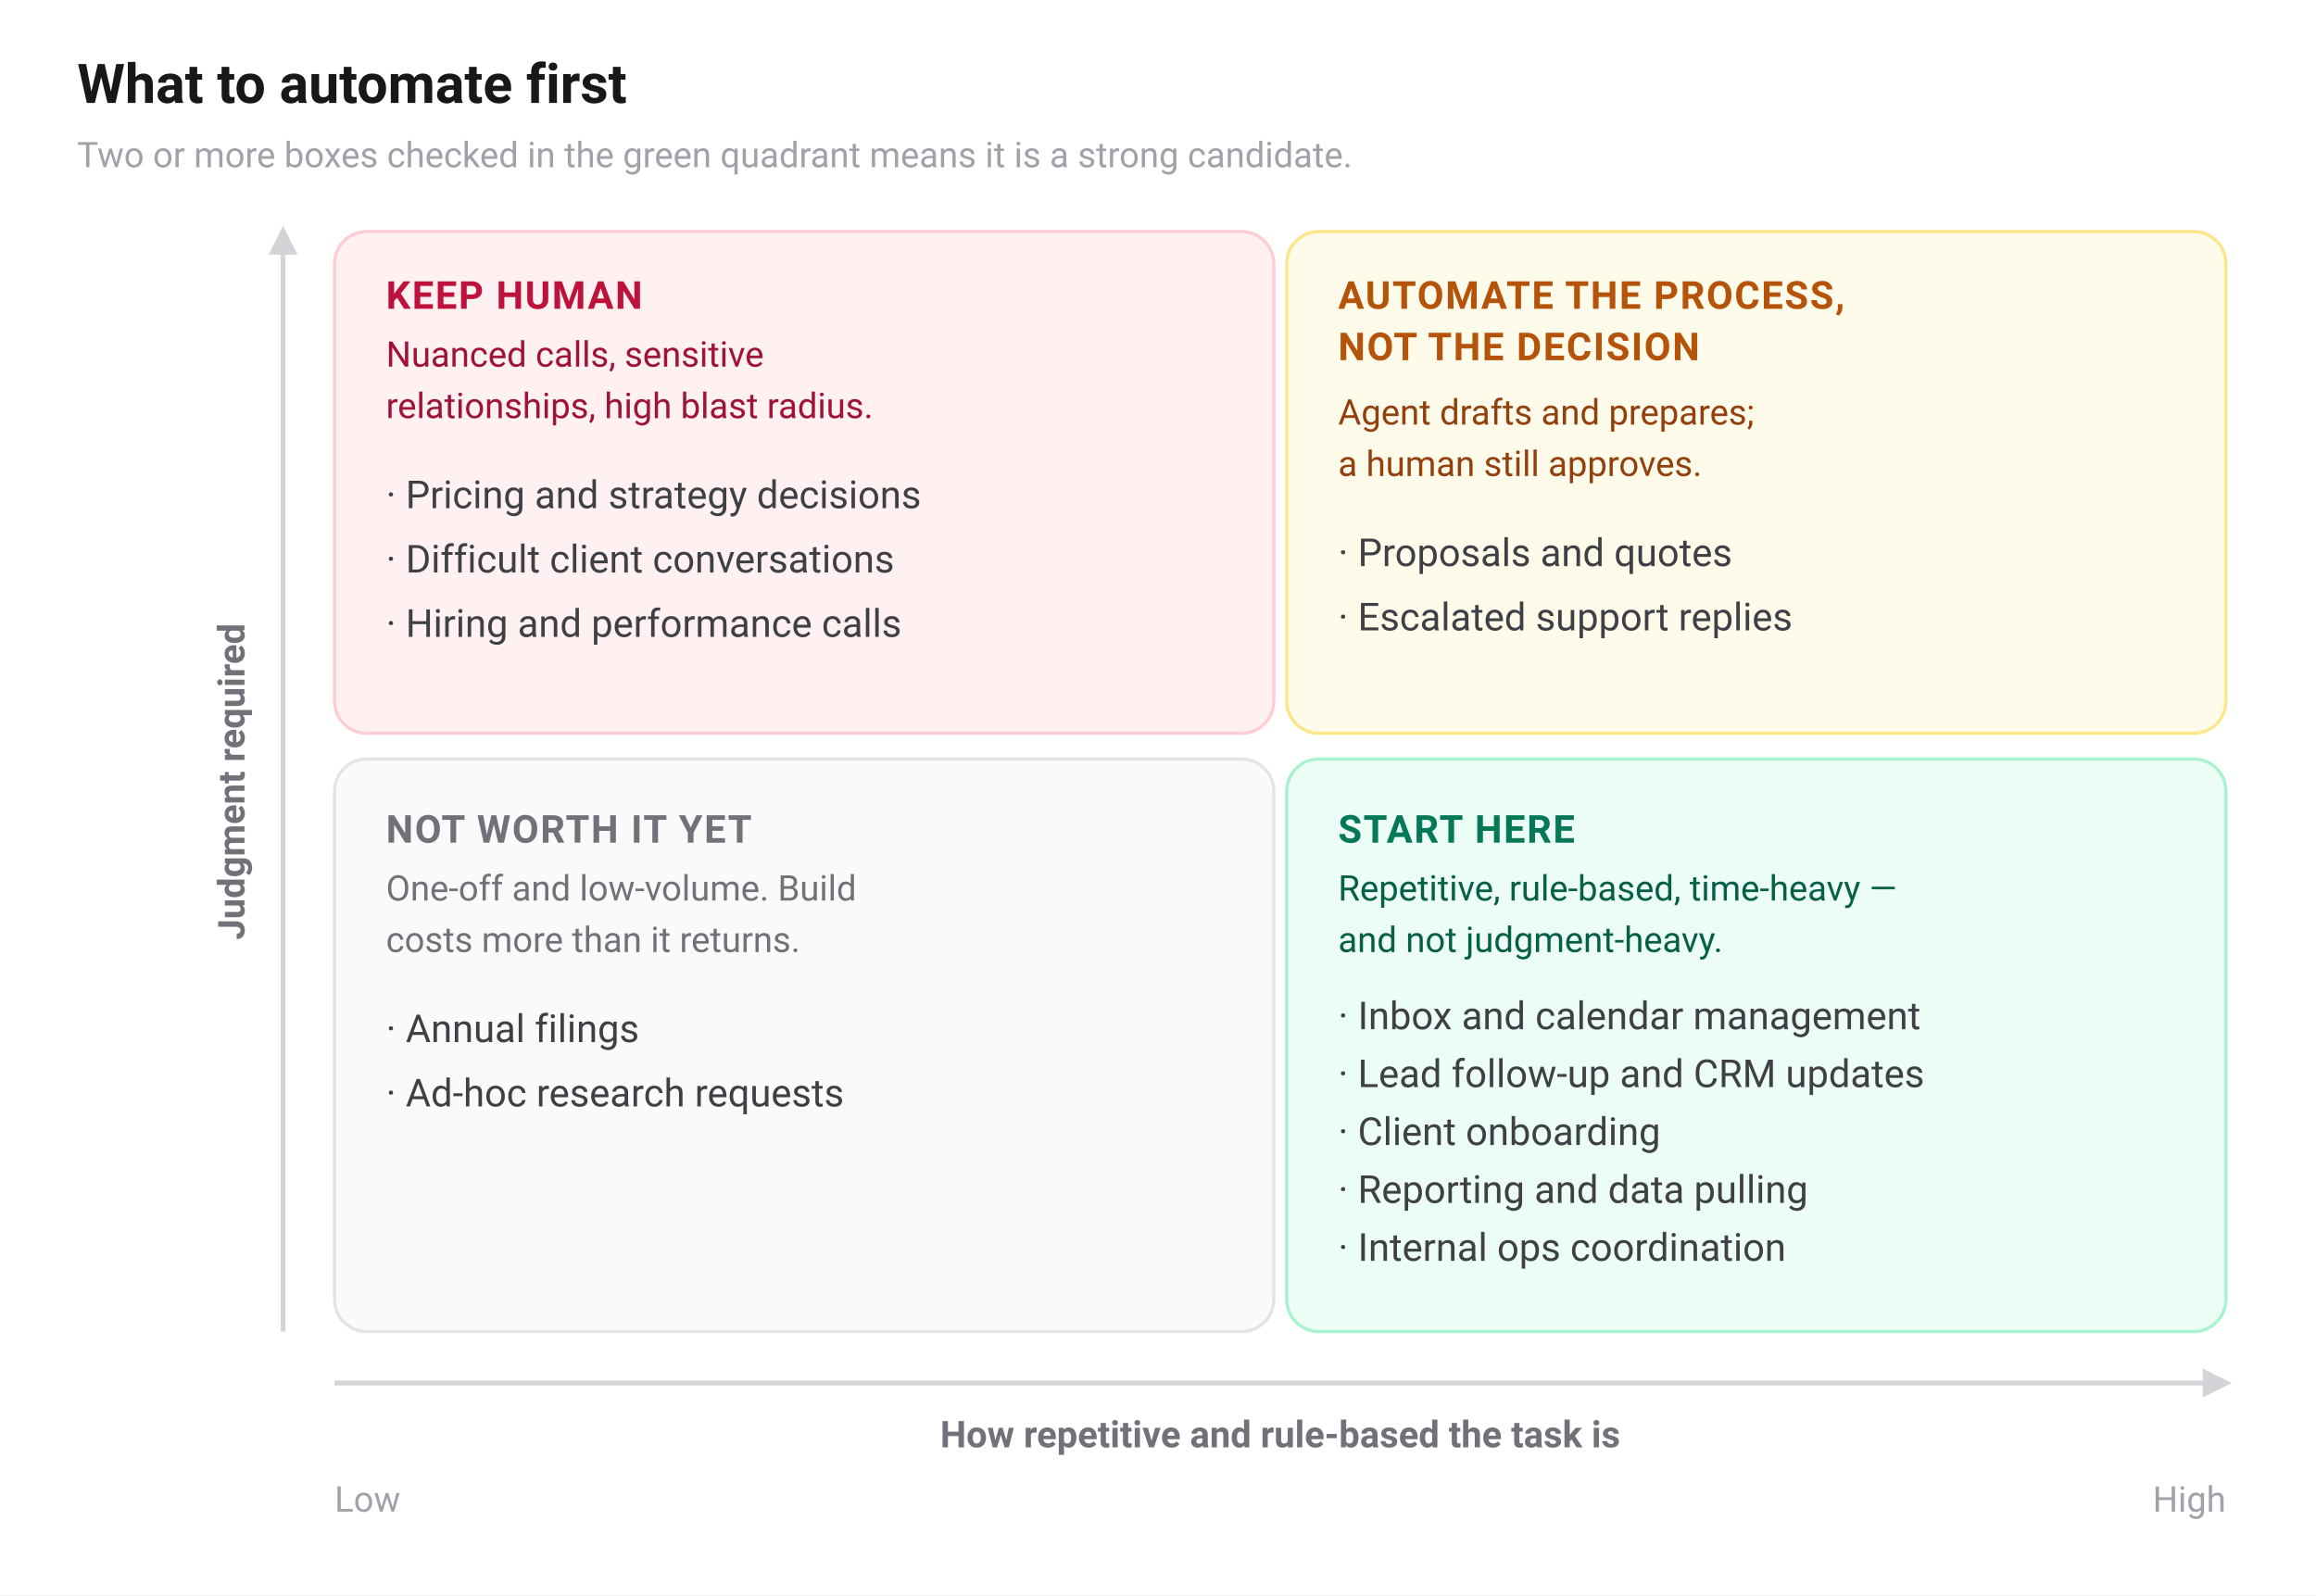
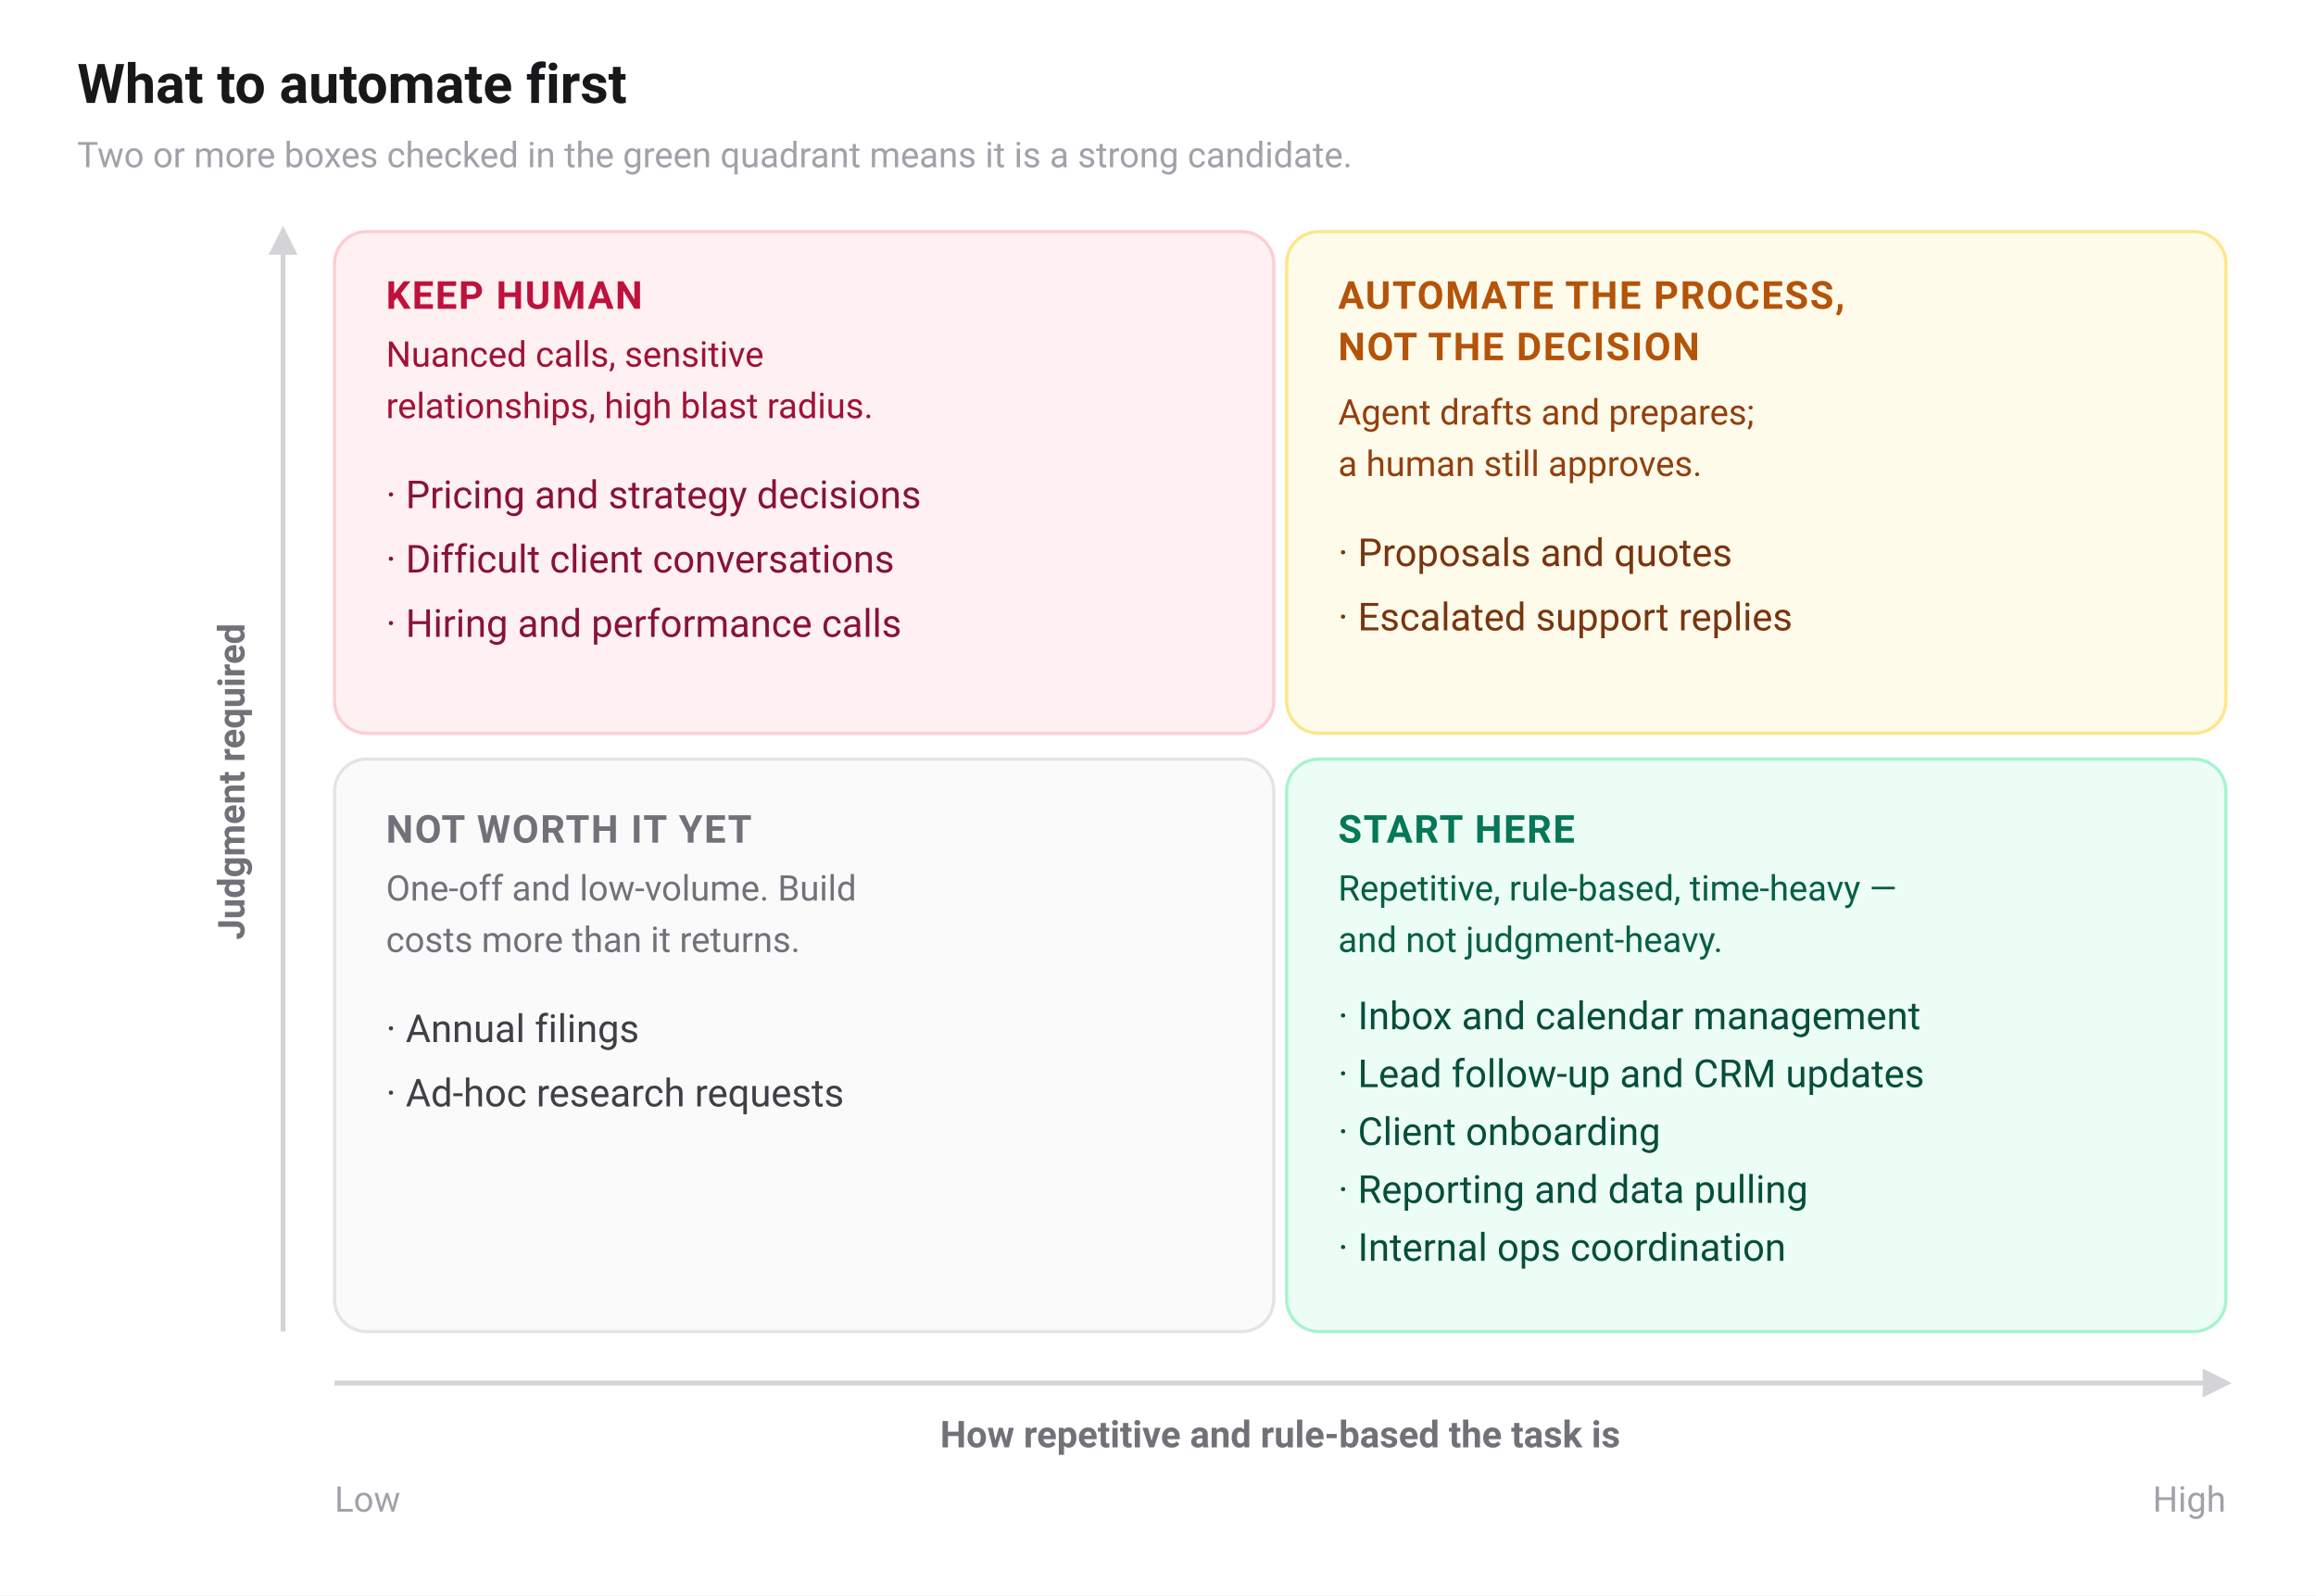
<svg xmlns="http://www.w3.org/2000/svg" viewBox="0 0 720 496" width="720" height="496" role="img" aria-label="A two-by-two chart plotting business tasks by how repetitive they are against how much judgment they need, showing which to automate first">
  <defs>
    <style>
      .t { font-family: system-ui, -apple-system, "Segoe UI", Roboto, Helvetica, Arial, sans-serif; }
      .h  { font-size: 17px; font-weight: 700; fill: #18181b; }
      .cap { font-size: 11px; fill: #a1a1aa; }
      .ql { font-size: 12px; font-weight: 700; letter-spacing: .04em; }
      .ax { font-size: 11.5px; font-weight: 600; fill: #71717a; }
      .it { font-size: 12px; fill: #3f3f46; }
      .qs { font-size: 11px; }
    </style>
    <marker id="ar" viewBox="0 0 10 10" refX="8" refY="5" markerWidth="6" markerHeight="6" orient="auto">
      <path d="M0 0 L10 5 L0 10 z" fill="#d4d4d8" />
    </marker>
  </defs>
  <rect width="720" height="496" fill="#ffffff" />
  <text class="t h" x="24" y="32">What to automate first</text>
  <text class="t cap" x="24" y="52">Two or more boxes checked in the green quadrant means it is a strong candidate.</text>
  <rect x="104" y="72" width="292" height="156" rx="10" fill="#fff1f2" stroke="#fecdd3" />
  <rect x="400" y="72" width="292" height="156" rx="10" fill="#fffbeb" stroke="#fde68a" />
  <rect x="104" y="236" width="292" height="178" rx="10" fill="#fafafa" stroke="#e4e4e7" />
  <rect x="400" y="236" width="292" height="178" rx="10" fill="#ecfdf5" stroke="#a7f3d0" />
  <text class="t ql" x="120" y="96" fill="#be123c">KEEP HUMAN</text>
  <text class="t qs" x="120" y="114" fill="#9f1239">Nuanced calls, sensitive</text>
  <text class="t qs" x="120" y="130" fill="#9f1239">relationships, high blast radius.</text>
-   <text class="t it" x="120" y="158" fill="#881337">· Pricing and strategy decisions</text>
-   <text class="t it" x="120" y="178" fill="#881337">· Difficult client conversations</text>
-   <text class="t it" x="120" y="198" fill="#881337">· Hiring and performance calls</text>
+   <text class="t it" x="120" y="158" style="fill:#881337">· Pricing and strategy decisions</text>
+   <text class="t it" x="120" y="178" style="fill:#881337">· Difficult client conversations</text>
+   <text class="t it" x="120" y="198" style="fill:#881337">· Hiring and performance calls</text>
  <text class="t ql" x="416" y="96" fill="#b45309">AUTOMATE THE PROCESS,</text>
  <text class="t ql" x="416" y="112" fill="#b45309">NOT THE DECISION</text>
  <text class="t qs" x="416" y="132" fill="#92400e">Agent drafts and prepares;</text>
  <text class="t qs" x="416" y="148" fill="#92400e">a human still approves.</text>
-   <text class="t it" x="416" y="176" fill="#78350f">· Proposals and quotes</text>
-   <text class="t it" x="416" y="196" fill="#78350f">· Escalated support replies</text>
+   <text class="t it" x="416" y="176" style="fill:#78350f">· Proposals and quotes</text>
+   <text class="t it" x="416" y="196" style="fill:#78350f">· Escalated support replies</text>
  <text class="t ql" x="120" y="262" fill="#71717a">NOT WORTH IT YET</text>
  <text class="t qs" x="120" y="280" fill="#71717a">One-off and low-volume. Build</text>
  <text class="t qs" x="120" y="296" fill="#71717a">costs more than it returns.</text>
  <text class="t it" x="120" y="324">· Annual filings</text>
  <text class="t it" x="120" y="344">· Ad-hoc research requests</text>
  <text class="t ql" x="416" y="262" fill="#047857">START HERE</text>
  <text class="t qs" x="416" y="280" fill="#065f46">Repetitive, rule-based, time-heavy —</text>
  <text class="t qs" x="416" y="296" fill="#065f46">and not judgment-heavy.</text>
-   <text class="t it" x="416" y="320" fill="#064e3b">· Inbox and calendar management</text>
-   <text class="t it" x="416" y="338" fill="#064e3b">· Lead follow-up and CRM updates</text>
-   <text class="t it" x="416" y="356" fill="#064e3b">· Client onboarding</text>
-   <text class="t it" x="416" y="374" fill="#064e3b">· Reporting and data pulling</text>
-   <text class="t it" x="416" y="392" fill="#064e3b">· Internal ops coordination</text>
+   <text class="t it" x="416" y="320" style="fill:#064e3b">· Inbox and calendar management</text>
+   <text class="t it" x="416" y="338" style="fill:#064e3b">· Lead follow-up and CRM updates</text>
+   <text class="t it" x="416" y="356" style="fill:#064e3b">· Client onboarding</text>
+   <text class="t it" x="416" y="374" style="fill:#064e3b">· Reporting and data pulling</text>
+   <text class="t it" x="416" y="392" style="fill:#064e3b">· Internal ops coordination</text>
  <line x1="88" y1="414" x2="88" y2="72" stroke="#d4d4d8" stroke-width="1.5" marker-end="url(#ar)" />
  <line x1="104" y1="430" x2="692" y2="430" stroke="#d4d4d8" stroke-width="1.5" marker-end="url(#ar)" />
  <text class="t ax" x="-243" y="76" transform="rotate(-90)" text-anchor="middle">Judgment required</text>
  <text class="t ax" x="398" y="450" text-anchor="middle">How repetitive and rule-based the task is</text>
  <text class="t cap" x="104" y="470">Low</text>
  <text class="t cap" x="692" y="470" text-anchor="end">High</text>
</svg>
